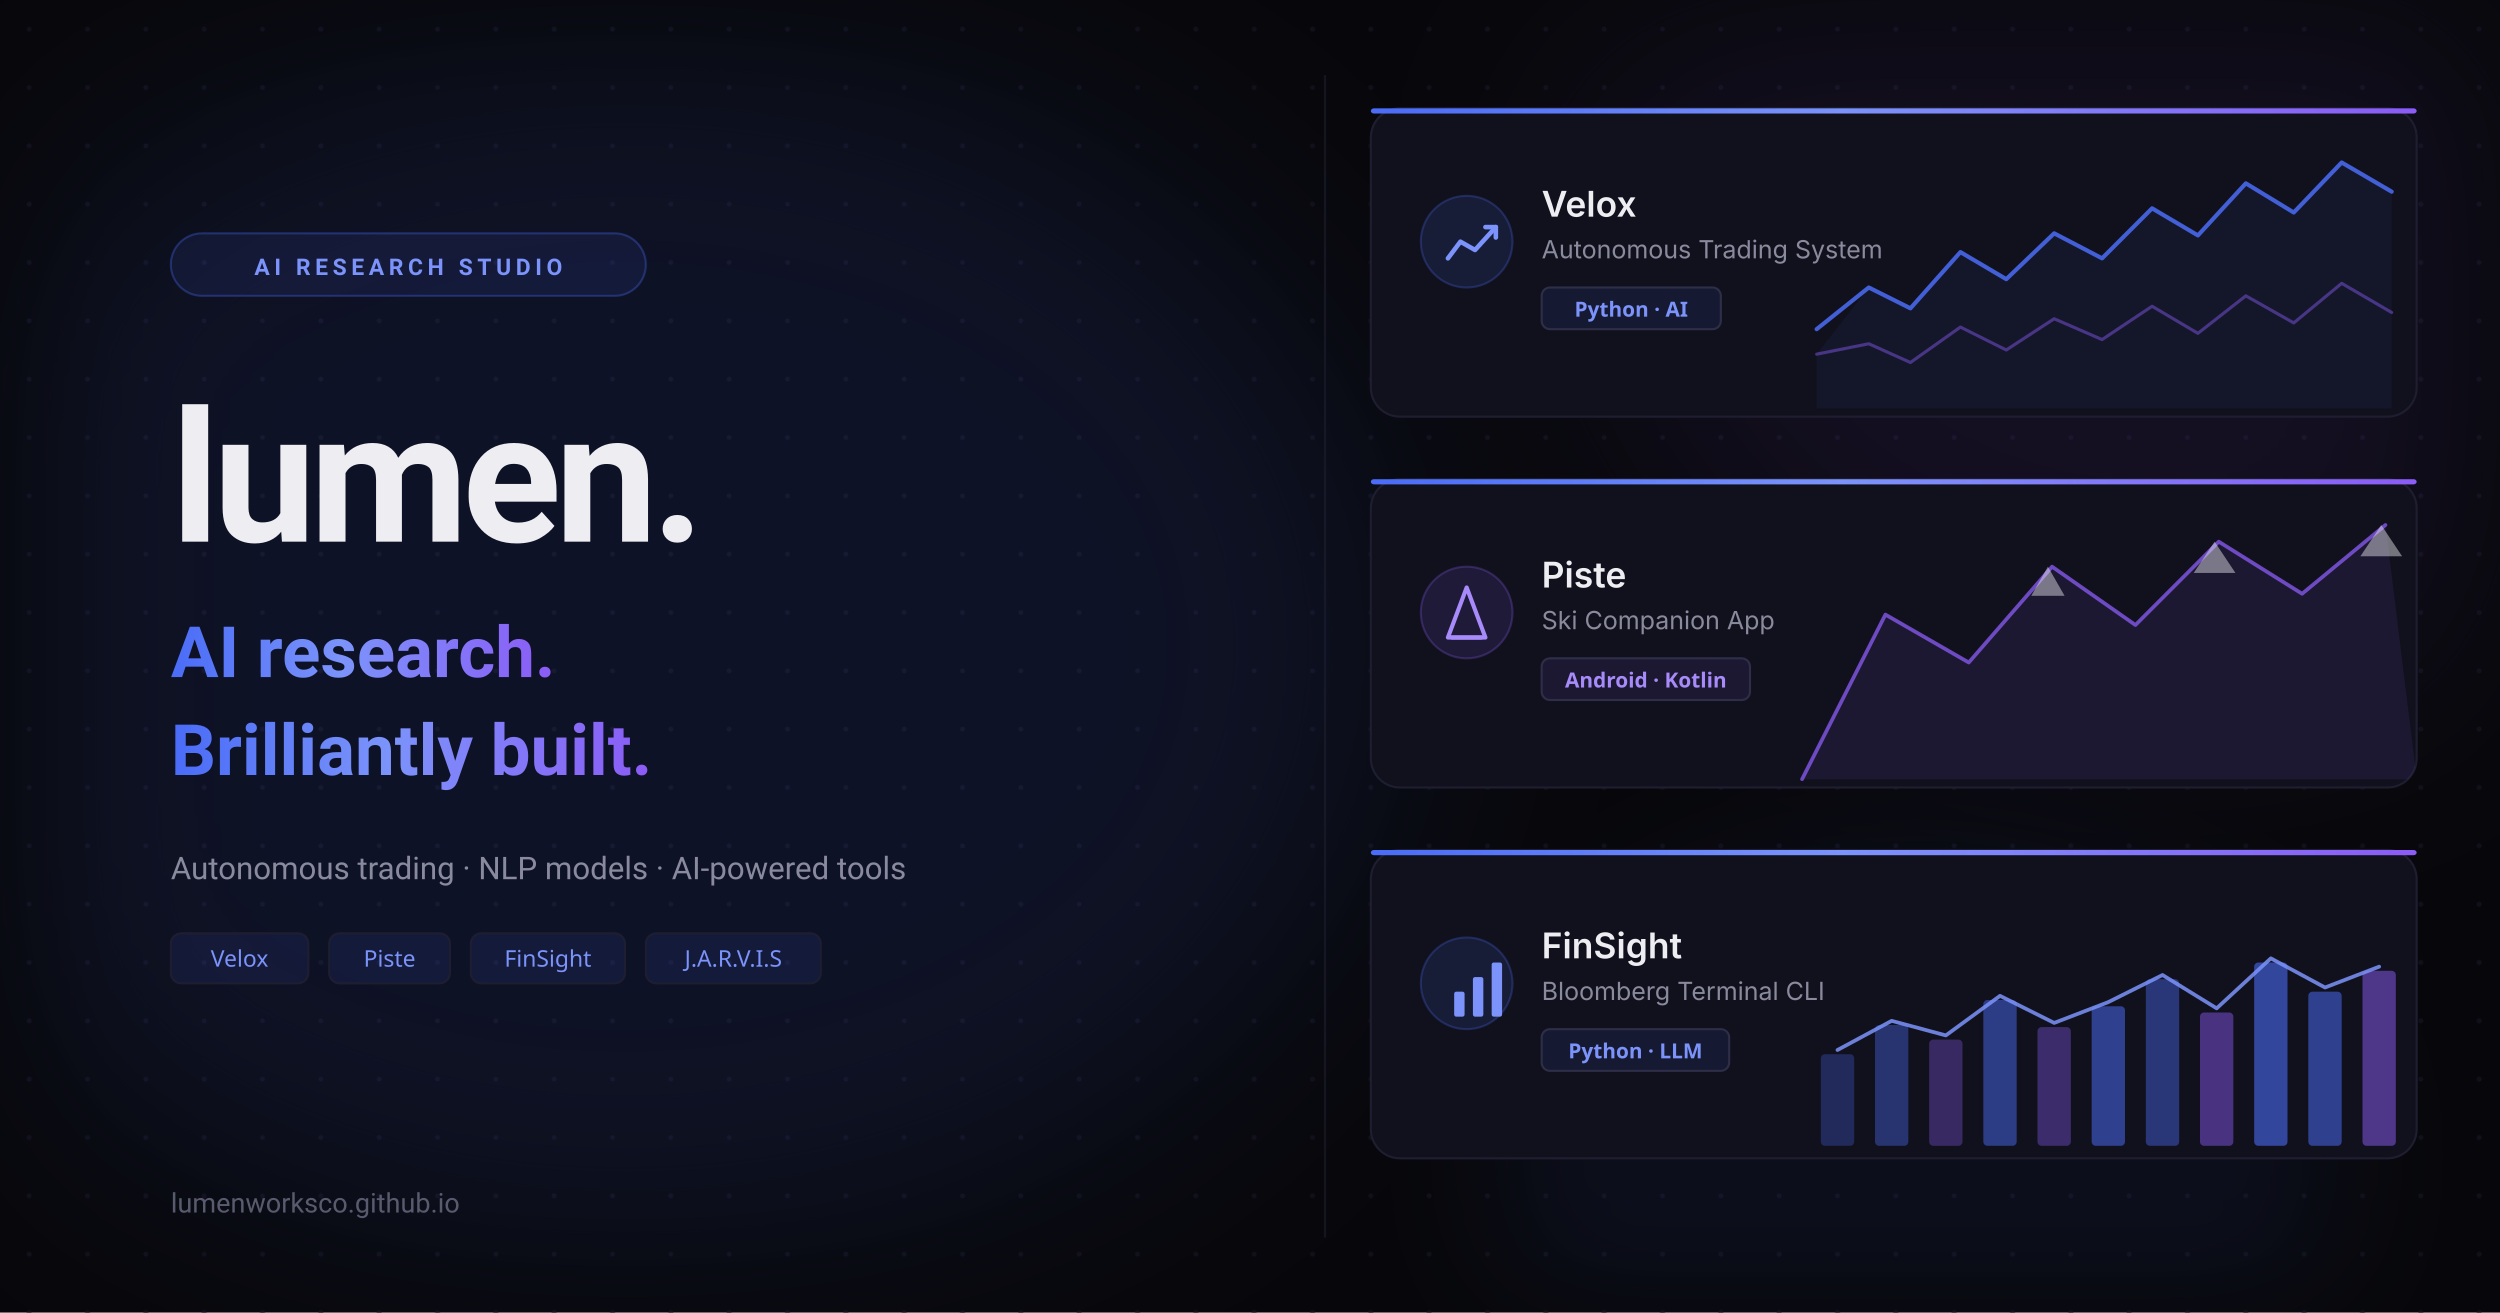
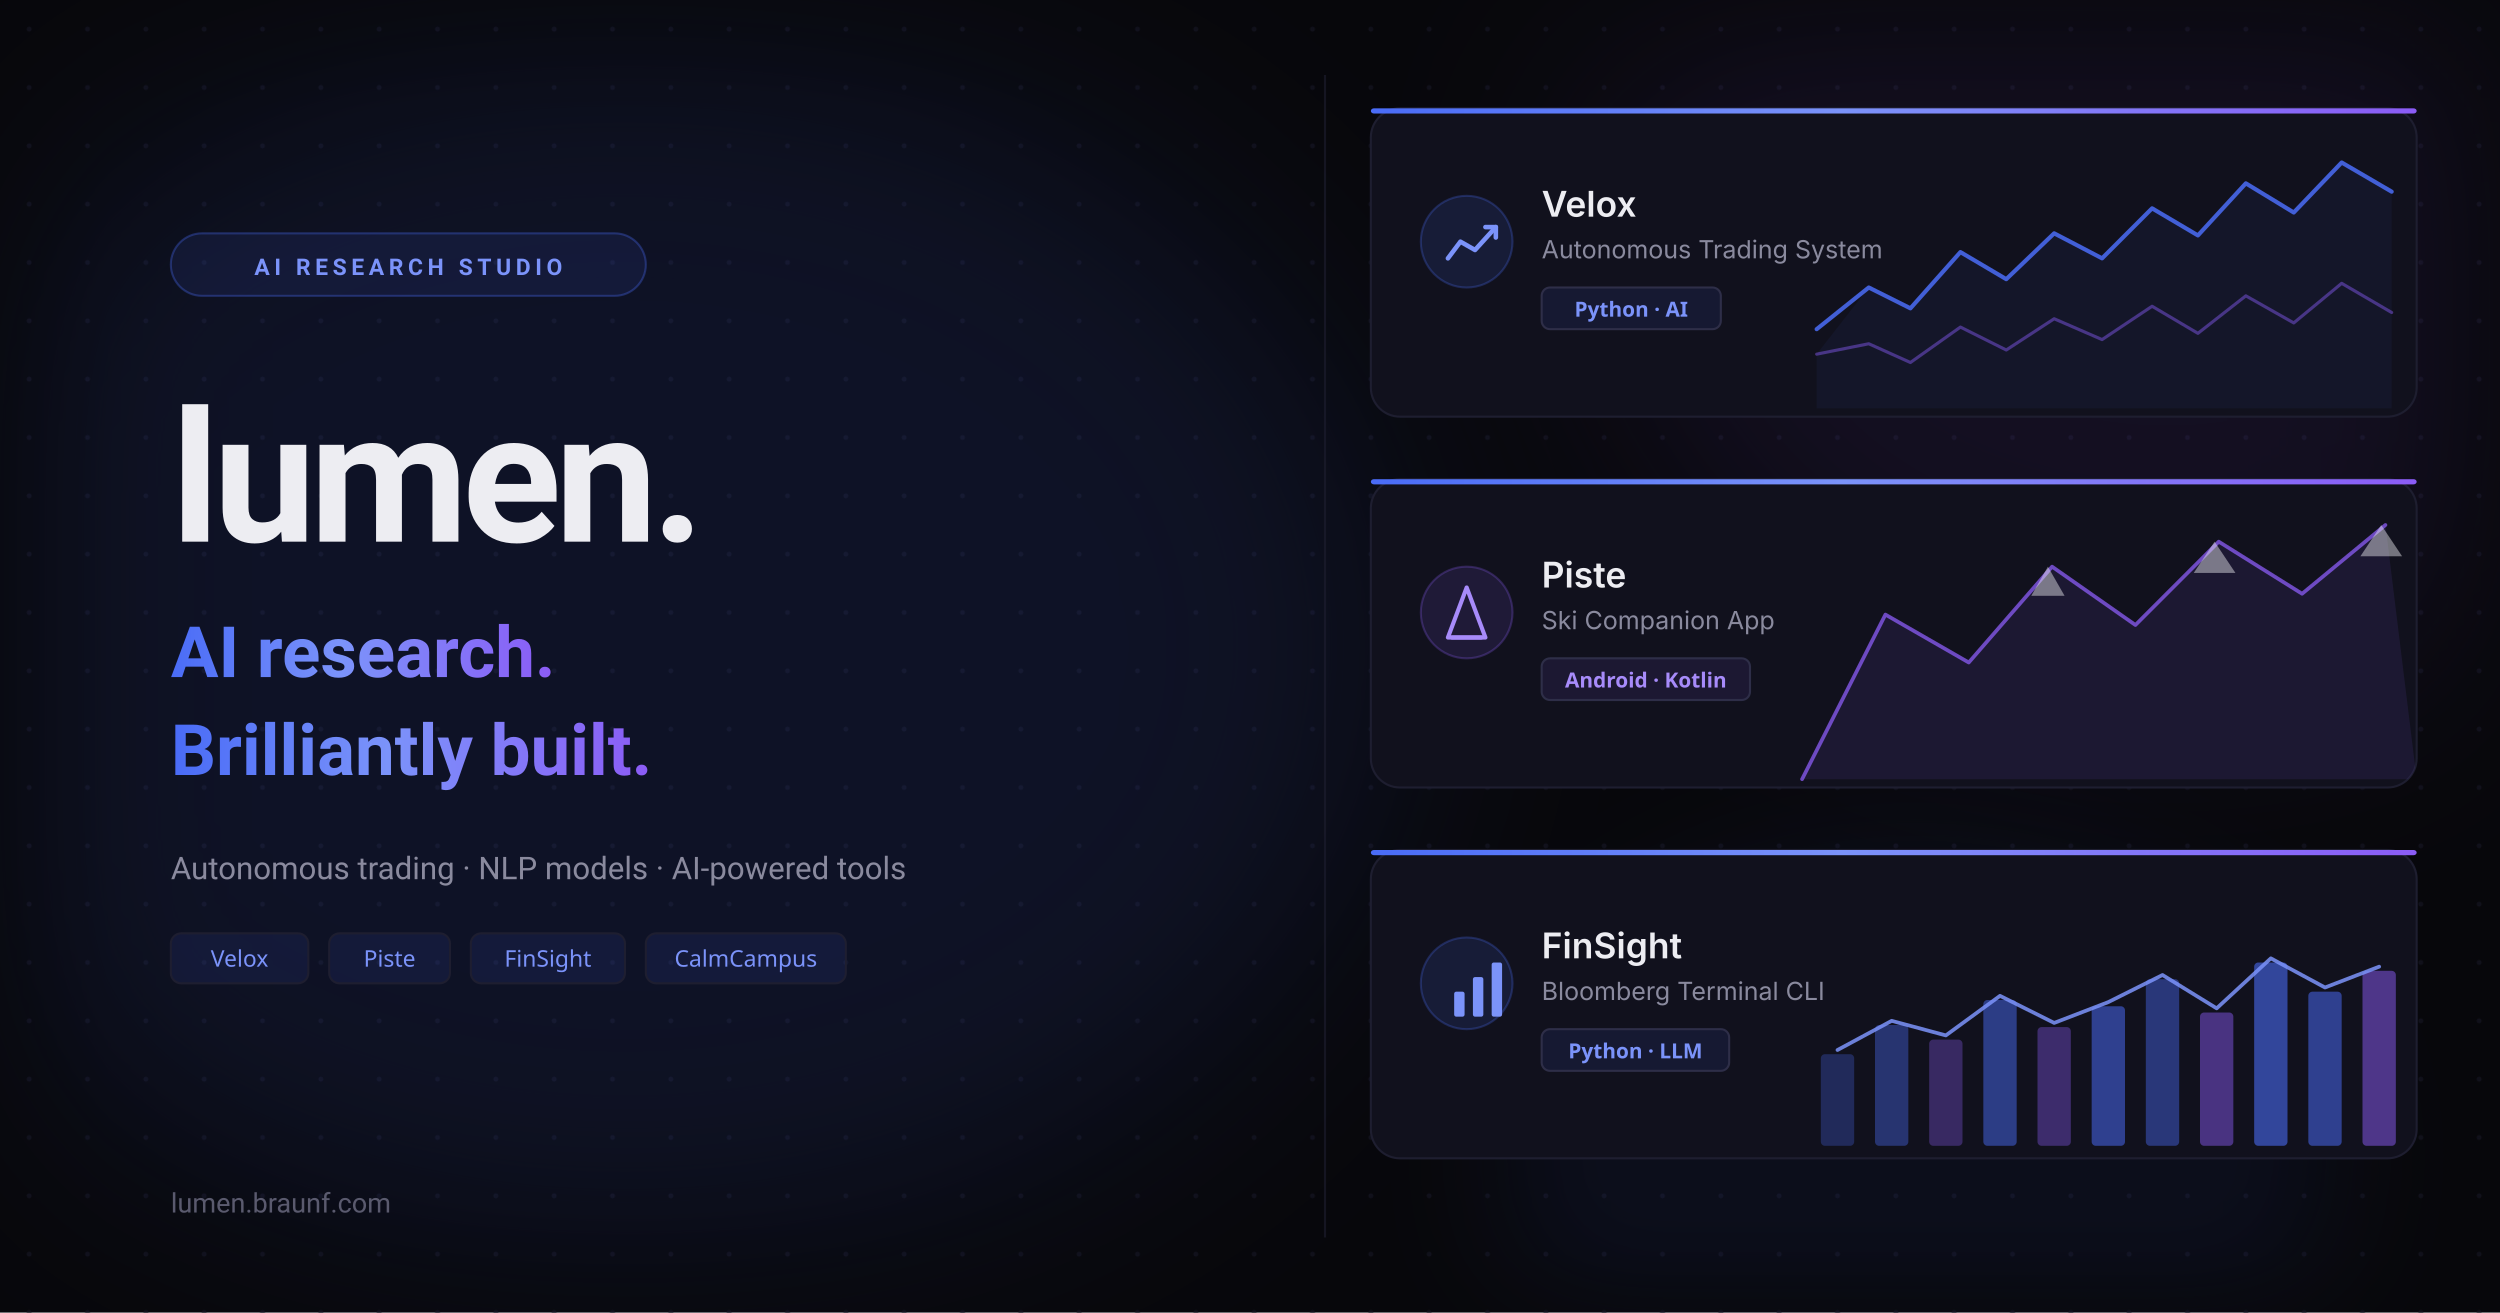
<svg xmlns="http://www.w3.org/2000/svg" width="1200" height="630" viewBox="0 0 1200 630">
  <defs>
    <filter id="blur" x="-50%" y="-50%" width="200%" height="200%">
      <feGaussianBlur stdDeviation="55" />
    </filter>
    <filter id="blurSm" x="-50%" y="-50%" width="200%" height="200%">
      <feGaussianBlur stdDeviation="30" />
    </filter>
    <linearGradient id="grad" x1="0" y1="0" x2="1" y2="0">
      <stop offset="0%" stop-color="#4a6cf7" />
      <stop offset="45%" stop-color="#7b93fa" />
      <stop offset="100%" stop-color="#8b5cf6" />
    </linearGradient>
    <linearGradient id="vgrad" x1="0" y1="0" x2="0" y2="1">
      <stop offset="0%" stop-color="#4a6cf7" stop-opacity="0" />
      <stop offset="25%" stop-color="#4a6cf7" stop-opacity="1" />
      <stop offset="75%" stop-color="#8b5cf6" stop-opacity="1" />
      <stop offset="100%" stop-color="#8b5cf6" stop-opacity="0" />
    </linearGradient>
    <pattern id="dots" width="28" height="28" patternUnits="userSpaceOnUse">
      <circle cx="14" cy="14" r="1.2" fill="#161624" />
    </pattern>
    <clipPath id="cc1">
      <rect x="658" y="52" width="502" height="148" rx="14" />
    </clipPath>
    <clipPath id="cc2">
      <rect x="658" y="230" width="502" height="148" rx="14" />
    </clipPath>
    <clipPath id="cc3">
      <rect x="658" y="408" width="502" height="148" rx="14" />
    </clipPath>
  </defs>
  <rect width="1200" height="630" fill="#0a0a0f" />
  <rect width="1200" height="630" fill="url(#dots)" />
  <ellipse cx="300" cy="310" rx="370" ry="290" fill="#4a6cf7" opacity="0.16" filter="url(#blur)" />
  <ellipse cx="1040" cy="110" rx="270" ry="220" fill="#8b5cf6" opacity="0.14" filter="url(#blur)" />
  <ellipse cx="920" cy="555" rx="200" ry="150" fill="#4a6cf7" opacity="0.10" filter="url(#blurSm)" />
  <rect width="1200" height="630" fill="rgba(0,0,0,0.28)" style="mask-image:radial-gradient(ellipse 80% 80% at 50% 50%, transparent 60%, black 100%)" />
  <line x1="64" y1="112" x2="64" y2="518" stroke="url(#vgrad)" stroke-width="2" />
  <rect x="82" y="112" width="228" height="30" rx="15" fill="rgba(74,108,247,0.10)" stroke="rgba(74,108,247,0.32)" stroke-width="1" />
  <text x="196" y="132" font-family="-apple-system,BlinkMacSystemFont,'Segoe UI',Roboto,Helvetica,Arial,sans-serif" font-size="11" font-weight="600" fill="#7b93fa" text-anchor="middle" letter-spacing="2.2">AI RESEARCH STUDIO</text>
  <text x="82" y="260" font-family="-apple-system,BlinkMacSystemFont,'Segoe UI',Roboto,Helvetica,Arial,sans-serif" font-size="88" font-weight="700" fill="#ededf2" letter-spacing="-3">lumen.</text>
  <text x="82" y="325" font-family="-apple-system,BlinkMacSystemFont,'Segoe UI',Roboto,Helvetica,Arial,sans-serif" font-size="34" font-weight="700" fill="url(#grad)">AI research.</text>
  <text x="82" y="372" font-family="-apple-system,BlinkMacSystemFont,'Segoe UI',Roboto,Helvetica,Arial,sans-serif" font-size="34" font-weight="700" fill="url(#grad)">Brilliantly built.</text>
  <text x="82" y="422" font-family="-apple-system,BlinkMacSystemFont,'Segoe UI',Roboto,Helvetica,Arial,sans-serif" font-size="15" fill="#8a8a9e">Autonomous trading · NLP models · AI-powered tools</text>
  <rect x="82" y="448" width="66" height="24" rx="5" fill="rgba(74,108,247,0.10)" stroke="#1e1e30" stroke-width="1" />
  <text x="115" y="464" font-family="sans-serif" font-size="11" font-weight="500" fill="#7b93fa" text-anchor="middle">Velox</text>
  <rect x="158" y="448" width="58" height="24" rx="5" fill="rgba(74,108,247,0.10)" stroke="#1e1e30" stroke-width="1" />
  <text x="187" y="464" font-family="sans-serif" font-size="11" font-weight="500" fill="#7b93fa" text-anchor="middle">Piste</text>
  <rect x="226" y="448" width="74" height="24" rx="5" fill="rgba(74,108,247,0.10)" stroke="#1e1e30" stroke-width="1" />
  <text x="263" y="464" font-family="sans-serif" font-size="11" font-weight="500" fill="#7b93fa" text-anchor="middle">FinSight</text>
-   <rect x="310" y="448" width="84" height="24" rx="5" fill="rgba(74,108,247,0.10)" stroke="#1e1e30" stroke-width="1" />
-   <text x="352" y="464" font-family="sans-serif" font-size="11" font-weight="500" fill="#7b93fa" text-anchor="middle">J.A.R.V.I.S</text>
-   <text x="82" y="582" font-family="-apple-system,BlinkMacSystemFont,'Segoe UI',Roboto,Helvetica,Arial,sans-serif" font-size="13" fill="#5a5a6e">lumenworksco.github.io</text>
+   <rect x="310" y="448" width="96" height="24" rx="5" fill="rgba(74,108,247,0.10)" stroke="#1e1e30" stroke-width="1" />
+   <text x="358" y="464" font-family="sans-serif" font-size="11" font-weight="500" fill="#7b93fa" text-anchor="middle">CalmCampus</text>
+   <text x="82" y="582" font-family="-apple-system,BlinkMacSystemFont,'Segoe UI',Roboto,Helvetica,Arial,sans-serif" font-size="13" fill="#5a5a6e">lumen.braunf.com</text>
  <line x1="636" y1="36" x2="636" y2="594" stroke="#1e1e30" stroke-width="1" opacity="0.6" />
  <rect x="658" y="52" width="502" height="148" rx="14" fill="#11111d" stroke="#1e1e30" stroke-width="1" />
  <rect x="658" y="52" width="502" height="2.5" rx="1.5" fill="url(#grad)" />
  <circle cx="704" cy="116" r="22" fill="rgba(74,108,247,0.12)" stroke="rgba(74,108,247,0.26)" stroke-width="1" />
  <g clip-path="url(#cc1)">
    <polyline points="695,124 701,116 708,120 718,109" fill="none" stroke="#7b93fa" stroke-width="2.2" stroke-linecap="round" stroke-linejoin="round" />
    <polyline points="713,109 718,109 718,114" fill="none" stroke="#7b93fa" stroke-width="2.2" stroke-linecap="round" stroke-linejoin="round" />
  </g>
  <text x="740" y="104" font-family="-apple-system,BlinkMacSystemFont,'Segoe UI',sans-serif" font-size="17" font-weight="600" fill="#ededf2">Velox</text>
  <text x="740" y="124" font-family="-apple-system,BlinkMacSystemFont,'Segoe UI',sans-serif" font-size="12" fill="#8a8a9e">Autonomous Trading System</text>
  <rect x="740" y="138" width="86" height="20" rx="4" fill="rgba(74,108,247,0.10)" stroke="#2e2e48" stroke-width="1" />
  <text x="783" y="152" font-family="sans-serif" font-size="10" font-weight="600" fill="#7b93fa" text-anchor="middle">Python · AI</text>
  <g clip-path="url(#cc1)">
    <polyline points="872,158 897,138 917,148 941,121 963,134 986,112 1009,124 1033,100 1055,113 1078,88 1101,102 1124,78 1148,92" fill="none" stroke="#4a6cf7" stroke-width="2" stroke-linecap="round" stroke-linejoin="round" opacity="0.85" />
    <polyline points="872,170 897,165 917,174 941,157 963,168 986,153 1009,163 1033,147 1055,160 1078,142 1101,155 1124,136 1148,150" fill="none" stroke="#8b5cf6" stroke-width="1.5" stroke-linecap="round" stroke-linejoin="round" opacity="0.45" />
    <polygon points="872,170 897,138 917,148 941,121 963,134 986,112 1009,124 1033,100 1055,113 1078,88 1101,102 1124,78 1148,92 1148,196 872,196" fill="rgba(74,108,247,0.06)" />
  </g>
  <rect x="658" y="230" width="502" height="148" rx="14" fill="#11111d" stroke="#1e1e30" stroke-width="1" />
  <rect x="658" y="230" width="502" height="2.5" rx="1.5" fill="url(#grad)" />
  <circle cx="704" cy="294" r="22" fill="rgba(139,92,246,0.12)" stroke="rgba(139,92,246,0.26)" stroke-width="1" />
  <g clip-path="url(#cc2)">
    <path d="M 695 306 L 704 282 L 713 306 Z" fill="none" stroke="#a78bfa" stroke-width="2" stroke-linejoin="round" />
    <line x1="697" y1="306" x2="711" y2="306" stroke="#a78bfa" stroke-width="2" stroke-linecap="round" />
  </g>
  <text x="740" y="282" font-family="-apple-system,BlinkMacSystemFont,'Segoe UI',sans-serif" font-size="17" font-weight="600" fill="#ededf2">Piste</text>
  <text x="740" y="302" font-family="-apple-system,BlinkMacSystemFont,'Segoe UI',sans-serif" font-size="12" fill="#8a8a9e">Ski Companion App</text>
  <rect x="740" y="316" width="100" height="20" rx="4" fill="rgba(139,92,246,0.10)" stroke="#2e2e48" stroke-width="1" />
  <text x="790" y="330" font-family="sans-serif" font-size="10" font-weight="600" fill="#a78bfa" text-anchor="middle">Android · Kotlin</text>
  <g clip-path="url(#cc2)">
    <path d="M 865 374 L 905 295 L 945 318 L 985 272 L 1025 300 L 1065 260 L 1105 285 L 1145 252 L 1160 374 Z" fill="rgba(139,92,246,0.10)" />
    <path d="M 865 374 L 905 295 L 945 318 L 985 272 L 1025 300 L 1065 260 L 1105 285 L 1145 252" fill="none" stroke="#8b5cf6" stroke-width="1.8" stroke-linecap="round" stroke-linejoin="round" opacity="0.75" />
    <path d="M 983 272 L 991 286 L 975 286 Z" fill="rgba(237,237,242,0.45)" />
    <path d="M 1063 260 L 1073 275 L 1053 275 Z" fill="rgba(237,237,242,0.45)" />
    <path d="M 1143 252 L 1153 267 L 1133 267 Z" fill="rgba(237,237,242,0.45)" />
  </g>
  <rect x="658" y="408" width="502" height="148" rx="14" fill="#11111d" stroke="#1e1e30" stroke-width="1" />
  <rect x="658" y="408" width="502" height="2.5" rx="1.5" fill="url(#grad)" />
  <circle cx="704" cy="472" r="22" fill="rgba(74,108,247,0.12)" stroke="rgba(74,108,247,0.26)" stroke-width="1" />
  <g clip-path="url(#cc3)">
    <rect x="698" y="476" width="5" height="12" rx="1" fill="#7b93fa" />
    <rect x="707" y="469" width="5" height="19" rx="1" fill="#7b93fa" />
    <rect x="716" y="462" width="5" height="26" rx="1" fill="#7b93fa" />
  </g>
  <text x="740" y="460" font-family="-apple-system,BlinkMacSystemFont,'Segoe UI',sans-serif" font-size="17" font-weight="600" fill="#ededf2">FinSight</text>
  <text x="740" y="480" font-family="-apple-system,BlinkMacSystemFont,'Segoe UI',sans-serif" font-size="12" fill="#8a8a9e">Bloomberg Terminal CLI</text>
  <rect x="740" y="494" width="90" height="20" rx="4" fill="rgba(74,108,247,0.10)" stroke="#2e2e48" stroke-width="1" />
  <text x="785" y="508" font-family="sans-serif" font-size="10" font-weight="600" fill="#7b93fa" text-anchor="middle">Python · LLM</text>
  <g clip-path="url(#cc3)">
    <rect x="874" y="506" width="16" height="44" rx="2" fill="#4a6cf7" opacity="0.28" />
    <rect x="900" y="492" width="16" height="58" rx="2" fill="#4a6cf7" opacity="0.38" />
    <rect x="926" y="499" width="16" height="51" rx="2" fill="#8b5cf6" opacity="0.32" />
    <rect x="952" y="480" width="16" height="70" rx="2" fill="#4a6cf7" opacity="0.48" />
    <rect x="978" y="493" width="16" height="57" rx="2" fill="#8b5cf6" opacity="0.36" />
    <rect x="1004" y="483" width="16" height="67" rx="2" fill="#4a6cf7" opacity="0.52" />
    <rect x="1030" y="470" width="16" height="80" rx="2" fill="#4a6cf7" opacity="0.42" />
    <rect x="1056" y="486" width="16" height="64" rx="2" fill="#8b5cf6" opacity="0.46" />
    <rect x="1082" y="462" width="16" height="88" rx="2" fill="#4a6cf7" opacity="0.58" />
    <rect x="1108" y="476" width="16" height="74" rx="2" fill="#4a6cf7" opacity="0.52" />
    <rect x="1134" y="466" width="16" height="84" rx="2" fill="#8b5cf6" opacity="0.50" />
    <polyline points="882,504 908,490 934,497 960,478 986,491 1012,481 1038,468 1064,484 1090,460 1116,474 1142,464" fill="none" stroke="#7b93fa" stroke-width="1.8" stroke-linecap="round" stroke-linejoin="round" opacity="0.85" />
  </g>
</svg>
